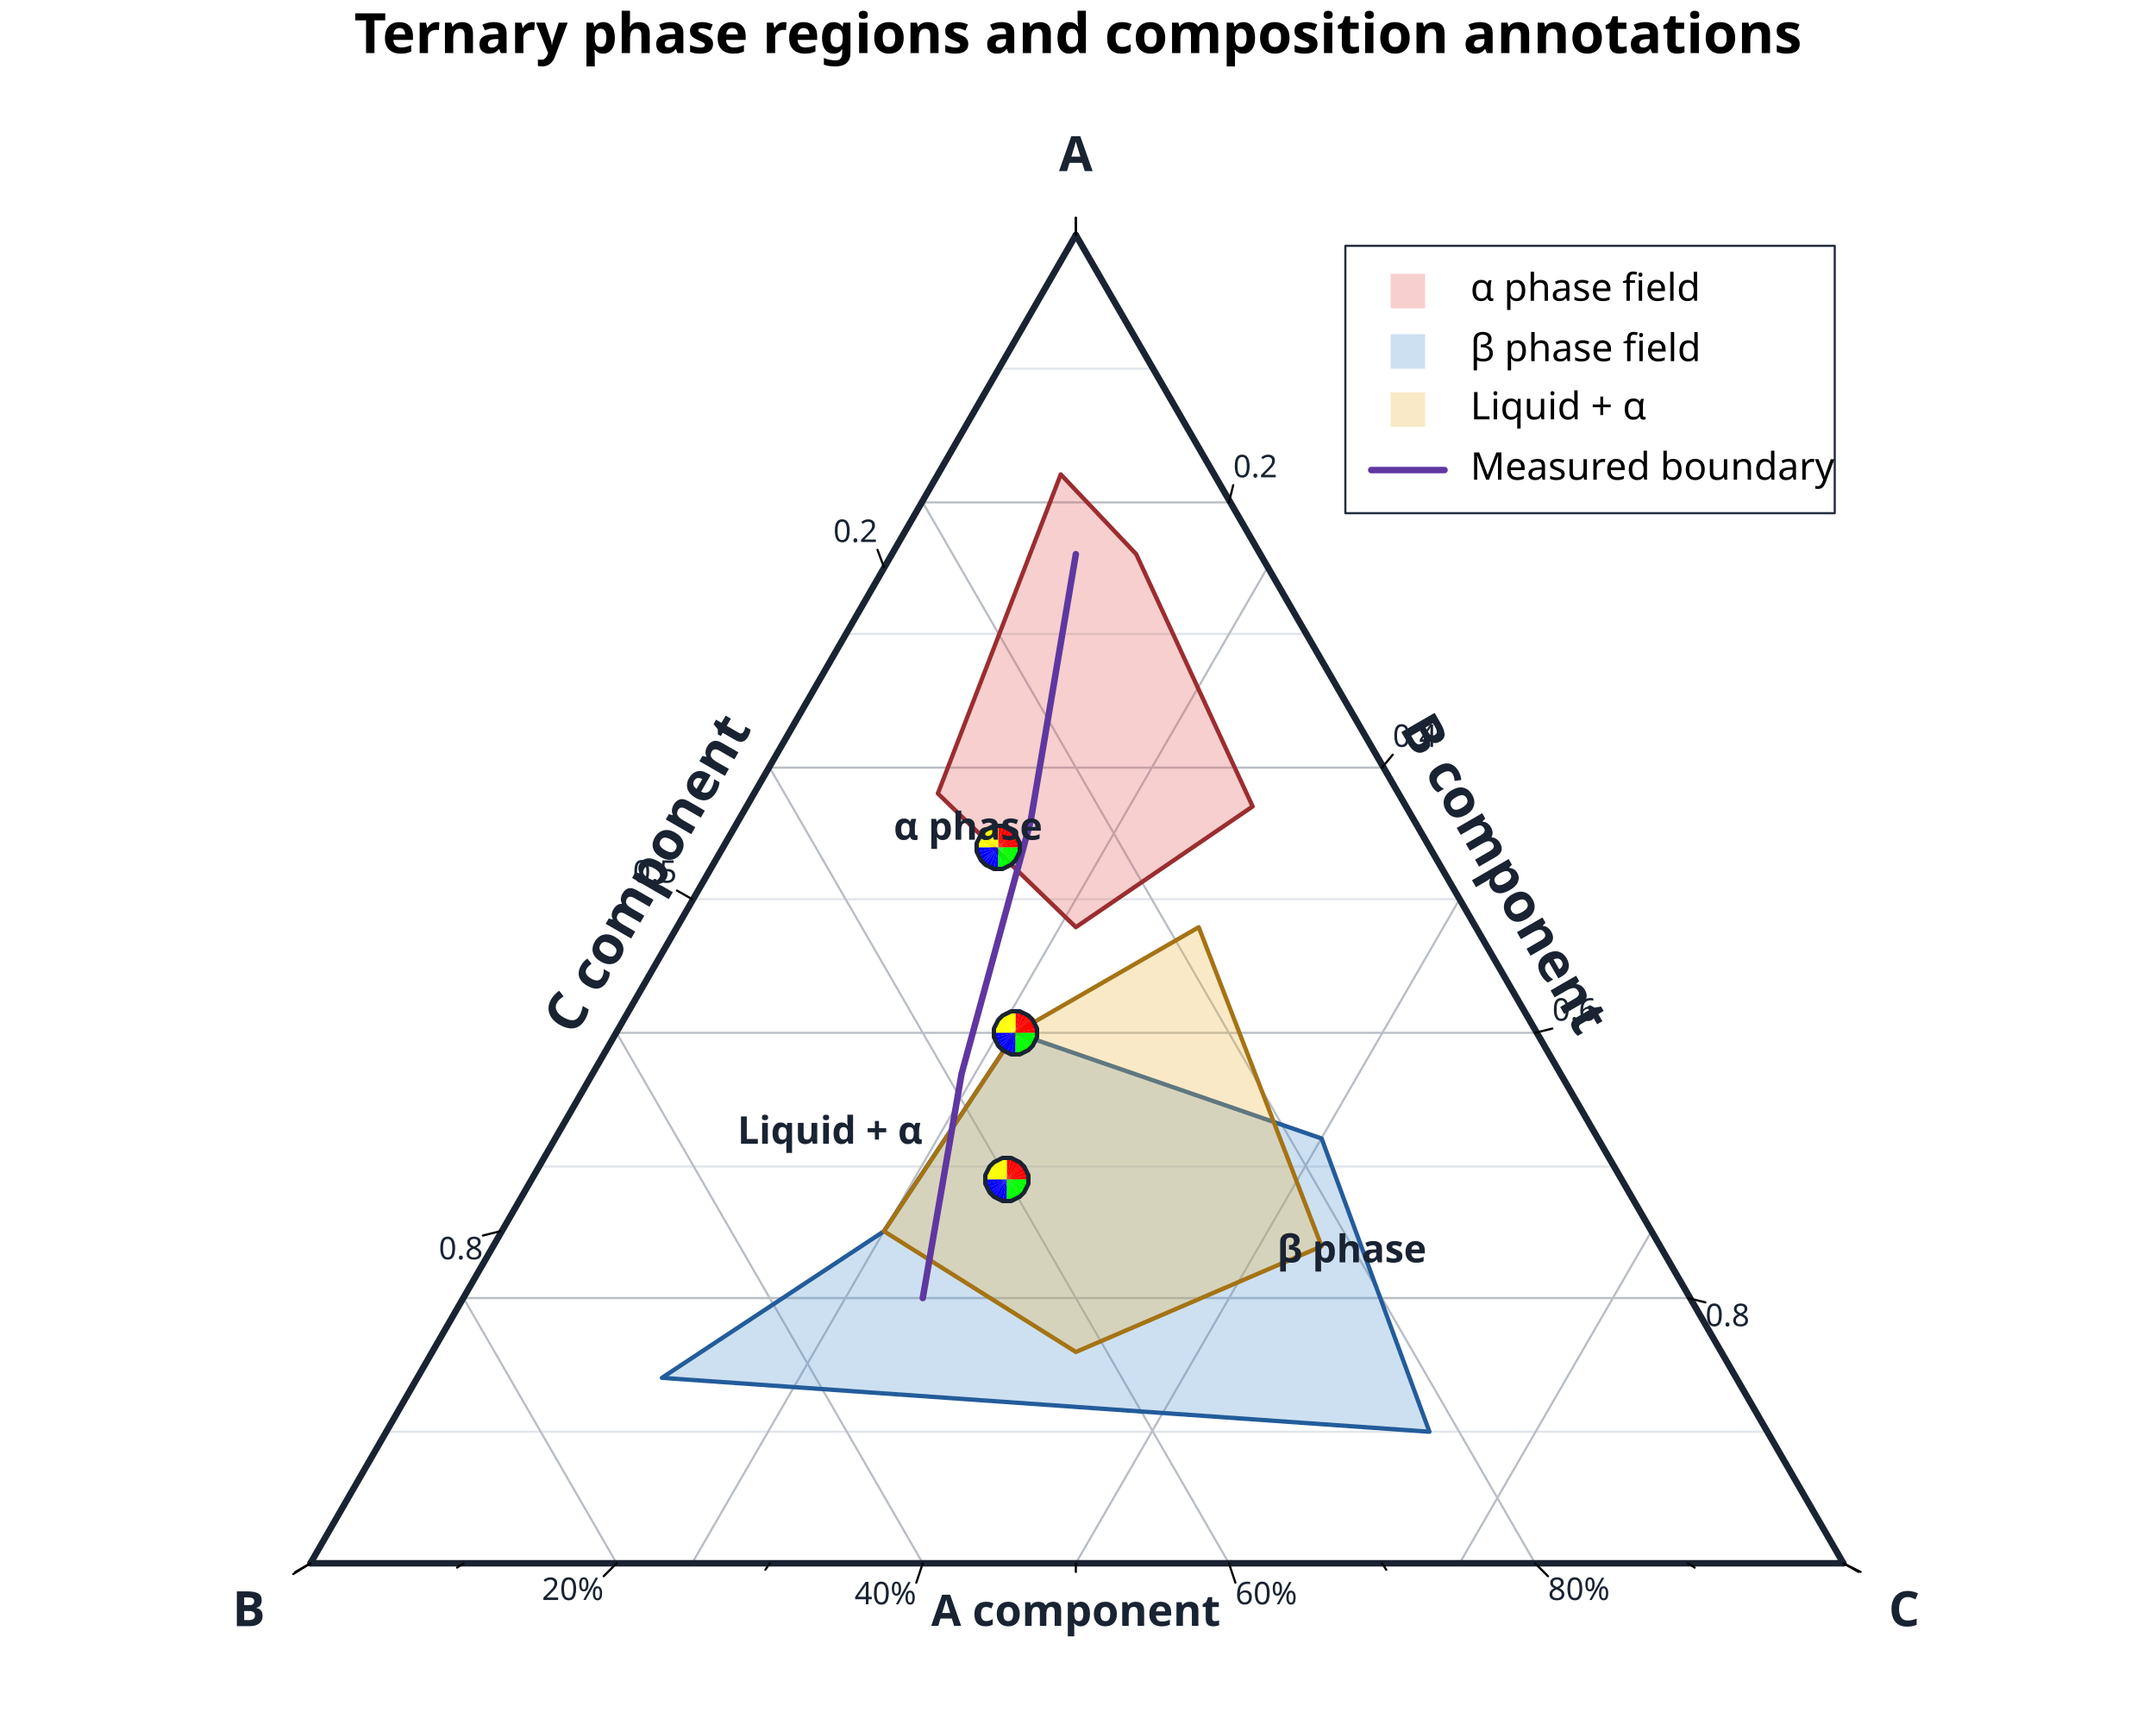
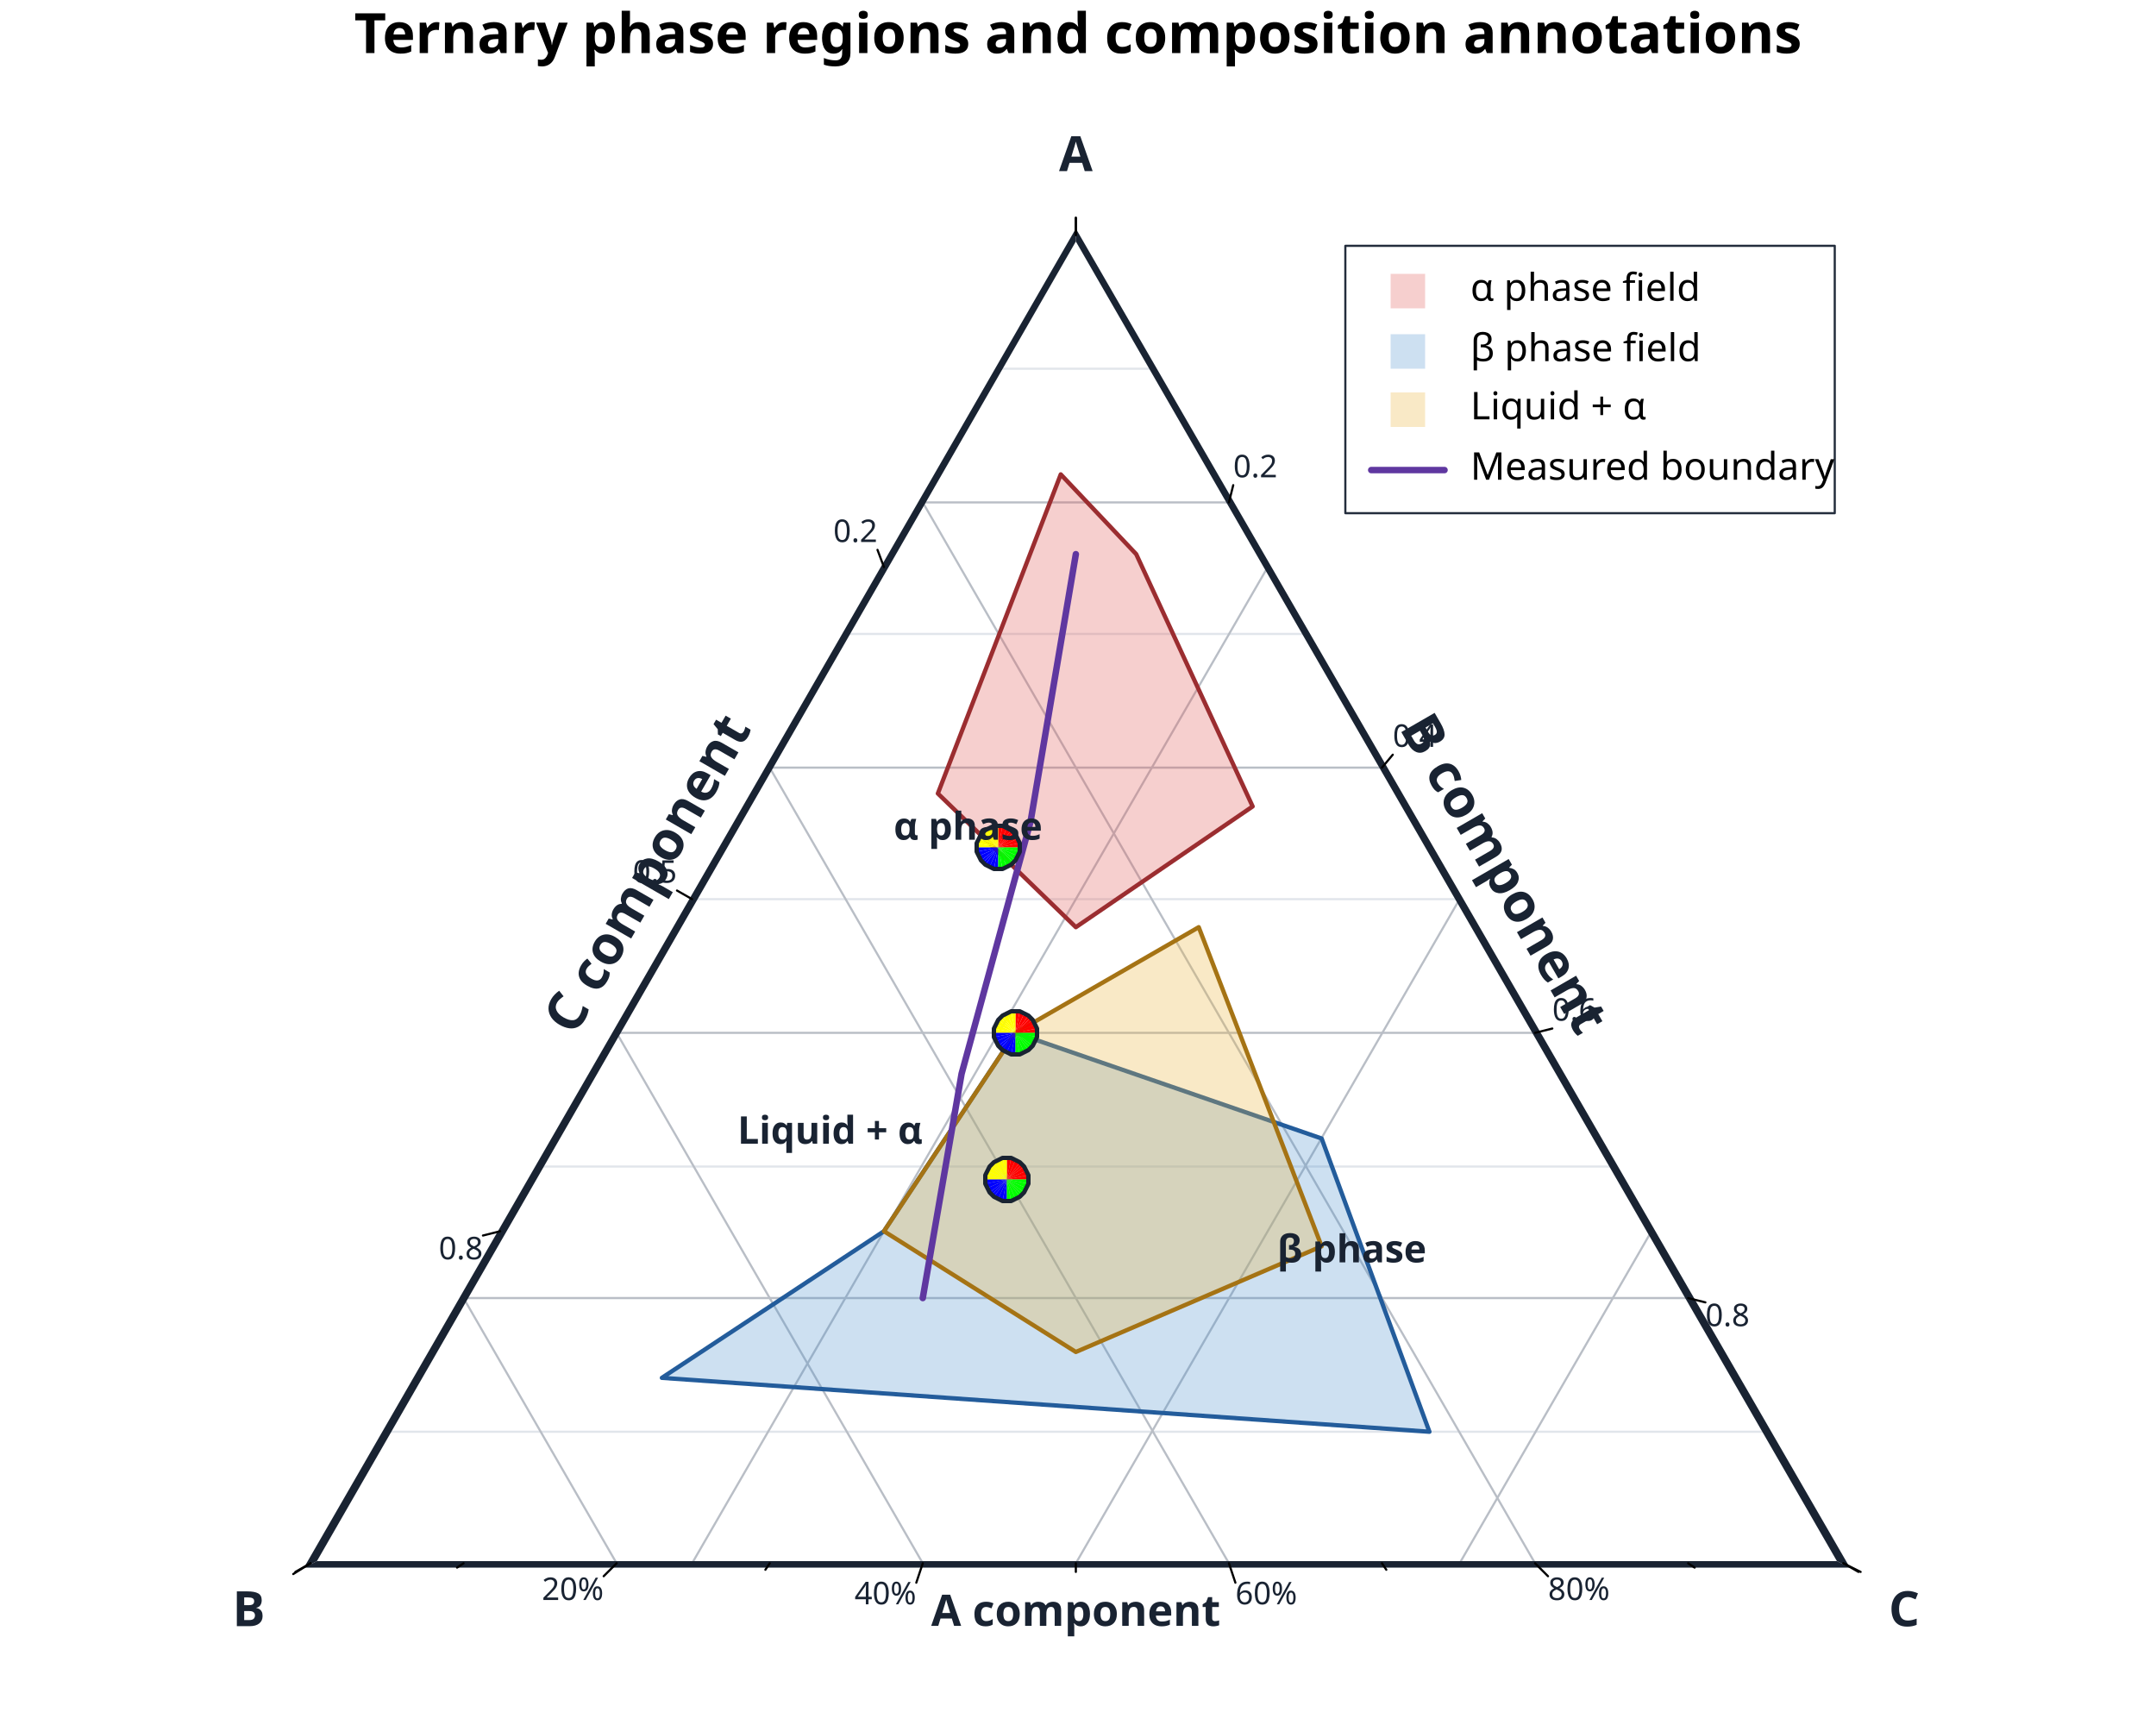
<svg xmlns="http://www.w3.org/2000/svg" width="1000" height="800" viewBox="0 0 1000 800">
  <g id="ternary-geometry" shape-rendering="geometricPrecision" stroke-linecap="round" stroke-linejoin="round">
    <rect x="0" y="0" width="1000" height="800" opacity="1" fill="#FFFFFF" stroke="none" />
    <polyline fill="none" opacity="1" stroke="#E1E5EB" stroke-width="1" points="179,664 819,664 " />
    <polyline fill="none" opacity="1" stroke="#E1E5EB" stroke-width="1" points="250,541 748,541 " />
    <polyline fill="none" opacity="1" stroke="#E1E5EB" stroke-width="1" points="321,417 677,417 " />
    <polyline fill="none" opacity="1" stroke="#E1E5EB" stroke-width="1" points="392,294 606,294 " />
    <polyline fill="none" opacity="1" stroke="#E1E5EB" stroke-width="1" points="463,171 535,171 " />
    <polyline fill="none" opacity="1" stroke="#B9BEC6" stroke-width="1" points="215,602 783,602 " />
    <polyline fill="none" opacity="1" stroke="#B9BEC6" stroke-width="1" points="286,479 712,479 " />
    <polyline fill="none" opacity="1" stroke="#B9BEC6" stroke-width="1" points="357,356 641,356 " />
    <polyline fill="none" opacity="1" stroke="#B9BEC6" stroke-width="1" points="428,233 570,233 " />
    <polyline fill="none" opacity="1" stroke="#B9BEC6" stroke-width="1" points="428,233 712,725 " />
    <polyline fill="none" opacity="1" stroke="#B9BEC6" stroke-width="1" points="357,356 570,725 " />
    <polyline fill="none" opacity="1" stroke="#B9BEC6" stroke-width="1" points="286,479 428,725 " />
    <polyline fill="none" opacity="1" stroke="#B9BEC6" stroke-width="1" points="215,602 286,725 " />
    <polyline fill="none" opacity="1" stroke="#B9BEC6" stroke-width="1" points="588,263 321,725 " />
    <polyline fill="none" opacity="1" stroke="#B9BEC6" stroke-width="1" points="677,417 499,725 " />
    <polyline fill="none" opacity="1" stroke="#B9BEC6" stroke-width="1" points="766,571 677,725 " />
-     <polyline fill="none" opacity="1" stroke="#192332" stroke-width="3" points="144,725 855,725 " />
-     <polyline fill="none" opacity="1" stroke="#192332" stroke-width="3" points="855,725 499,109 " />
-     <polyline fill="none" opacity="1" stroke="#192332" stroke-width="3" points="499,109 144,725 " />
-     <polyline fill="none" opacity="1" stroke="#000000" stroke-width="1" points="215,725 212,727 " />
-     <polyline fill="none" opacity="1" stroke="#000000" stroke-width="1" points="357,725 355,728 " />
-     <polyline fill="none" opacity="1" stroke="#000000" stroke-width="1" points="499,725 499,729 " />
-     <polyline fill="none" opacity="1" stroke="#000000" stroke-width="1" points="641,725 643,728 " />
-     <polyline fill="none" opacity="1" stroke="#000000" stroke-width="1" points="783,725 786,727 " />
-     <polyline fill="none" opacity="1" stroke="#000000" stroke-width="1" points="144,725 136,730 " />
-     <polyline fill="none" opacity="1" stroke="#000000" stroke-width="1" points="286,725 280,731 " />
-     <polyline fill="none" opacity="1" stroke="#000000" stroke-width="1" points="428,725 425,734 " />
-     <polyline fill="none" opacity="1" stroke="#000000" stroke-width="1" points="570,725 573,734 " />
-     <polyline fill="none" opacity="1" stroke="#000000" stroke-width="1" points="712,725 718,731 " />
-     <polyline fill="none" opacity="1" stroke="#000000" stroke-width="1" points="855,725 863,729 " />
-     <polyline fill="none" opacity="1" stroke="#000000" stroke-width="1" points="499,109 499,101 " />
-     <polyline fill="none" opacity="1" stroke="#000000" stroke-width="1" points="570,233 572,225 " />
-     <polyline fill="none" opacity="1" stroke="#000000" stroke-width="1" points="641,356 646,350 " />
-     <polyline fill="none" opacity="1" stroke="#000000" stroke-width="1" points="712,479 720,477 " />
-     <polyline fill="none" opacity="1" stroke="#000000" stroke-width="1" points="783,602 791,604 " />
-     <polyline fill="none" opacity="1" stroke="#000000" stroke-width="1" points="855,725 862,729 " />
-     <polyline fill="none" opacity="1" stroke="#000000" stroke-width="1" points="499,109 499,101 " />
-     <polyline fill="none" opacity="1" stroke="#000000" stroke-width="1" points="410,263 407,255 " />
-     <polyline fill="none" opacity="1" stroke="#000000" stroke-width="1" points="321,417 314,413 " />
-     <polyline fill="none" opacity="1" stroke="#000000" stroke-width="1" points="232,571 224,573 " />
-     <polyline fill="none" opacity="1" stroke="#000000" stroke-width="1" points="144,725 137,729 " />
    <polygon opacity="0.3" fill="#E25D5C" points="492,220 435,368 499,430 581,374 527,257 " />
    <polyline fill="none" opacity="1" stroke="#9B2D30" stroke-width="2" points="492,220 435,368 499,430 581,374 527,257 492,220 " />
    <polygon opacity="0.28" fill="#4C91CD" points="307,639 663,664 613,528 471,479 410,571 " />
    <polyline fill="none" opacity="1" stroke="#235C9B" stroke-width="2" points="307,639 663,664 613,528 471,479 410,571 307,639 " />
    <polygon opacity="0.3" fill="#EBB63F" points="471,479 410,571 499,627 613,578 556,430 " />
    <polyline fill="none" opacity="1" stroke="#A57314" stroke-width="2" points="471,479 410,571 499,627 613,578 556,430 471,479 " />
    <polyline fill="none" opacity="1" stroke="#5F37A0" stroke-width="3" points="499,257 478,381 446,498 428,602 " />
    <polygon opacity="1" fill="#FF0000" points="463,393 473,393 473,391 " />
    <polygon opacity="1" fill="#FF0000" points="463,393 473,391 472,389 " />
    <polygon opacity="1" fill="#FF0000" points="463,393 472,389 471,387 " />
    <polygon opacity="1" fill="#FF0000" points="463,393 471,387 470,386 " />
    <polygon opacity="1" fill="#FF0000" points="463,393 470,386 469,385 " />
    <polygon opacity="1" fill="#FF0000" points="463,393 469,385 467,384 " />
    <polygon opacity="1" fill="#FF0000" points="463,393 467,384 465,383 " />
    <polygon opacity="1" fill="#FF0000" points="463,393 465,383 463,383 " />
    <polygon opacity="1" fill="#FFFF00" points="463,393 463,383 461,383 " />
    <polygon opacity="1" fill="#FFFF00" points="463,393 461,383 459,384 " />
    <polygon opacity="1" fill="#FFFF00" points="463,393 459,384 457,385 " />
    <polygon opacity="1" fill="#FFFF00" points="463,393 457,385 456,386 " />
    <polygon opacity="1" fill="#FFFF00" points="463,393 456,386 455,387 " />
    <polygon opacity="1" fill="#FFFF00" points="463,393 455,387 454,389 " />
    <polygon opacity="1" fill="#FFFF00" points="463,393 454,389 453,391 " />
    <polygon opacity="1" fill="#FFFF00" points="463,393 453,391 453,393 " />
    <polygon opacity="1" fill="#0000FF" points="463,393 453,393 453,395 " />
    <polygon opacity="1" fill="#0000FF" points="463,393 453,395 454,397 " />
    <polygon opacity="1" fill="#0000FF" points="463,393 454,397 455,399 " />
    <polygon opacity="1" fill="#0000FF" points="463,393 455,399 456,400 " />
    <polygon opacity="1" fill="#0000FF" points="463,393 456,400 457,401 " />
    <polygon opacity="1" fill="#0000FF" points="463,393 457,401 459,402 " />
    <polygon opacity="1" fill="#0000FF" points="463,393 459,402 461,403 " />
    <polygon opacity="1" fill="#0000FF" points="463,393 461,403 463,403 " />
    <polygon opacity="1" fill="#00FF00" points="463,393 463,403 465,403 " />
    <polygon opacity="1" fill="#00FF00" points="463,393 465,403 467,402 " />
    <polygon opacity="1" fill="#00FF00" points="463,393 467,402 469,401 " />
    <polygon opacity="1" fill="#00FF00" points="463,393 469,401 470,400 " />
    <polygon opacity="1" fill="#00FF00" points="463,393 470,400 471,399 " />
    <polygon opacity="1" fill="#00FF00" points="463,393 471,399 472,397 " />
    <polygon opacity="1" fill="#00FF00" points="463,393 472,397 473,395 " />
    <polygon opacity="1" fill="#00FF00" points="463,393 473,395 473,393 " />
    <polyline fill="none" opacity="1" stroke="#192332" stroke-width="2" points="473,393 473,391 472,389 471,387 470,386 469,385 467,384 465,383 463,383 461,383 459,384 457,385 456,386 455,387 454,389 453,391 453,393 453,395 454,397 455,399 456,400 457,401 459,402 461,403 463,403 465,403 467,402 469,401 470,400 471,399 472,397 473,395 473,393 " />
    <polygon opacity="1" fill="#FF0000" points="471,479 481,479 481,477 " />
    <polygon opacity="1" fill="#FF0000" points="471,479 481,477 480,475 " />
    <polygon opacity="1" fill="#FF0000" points="471,479 480,475 479,473 " />
    <polygon opacity="1" fill="#FF0000" points="471,479 479,473 478,472 " />
    <polygon opacity="1" fill="#FF0000" points="471,479 478,472 477,471 " />
    <polygon opacity="1" fill="#FF0000" points="471,479 477,471 475,470 " />
    <polygon opacity="1" fill="#FF0000" points="471,479 475,470 473,469 " />
    <polygon opacity="1" fill="#FF0000" points="471,479 473,469 471,469 " />
    <polygon opacity="1" fill="#FFFF00" points="471,479 471,469 469,469 " />
    <polygon opacity="1" fill="#FFFF00" points="471,479 469,469 467,470 " />
    <polygon opacity="1" fill="#FFFF00" points="471,479 467,470 465,471 " />
    <polygon opacity="1" fill="#FFFF00" points="471,479 465,471 464,472 " />
    <polygon opacity="1" fill="#FFFF00" points="471,479 464,472 463,473 " />
    <polygon opacity="1" fill="#FFFF00" points="471,479 463,473 462,475 " />
    <polygon opacity="1" fill="#FFFF00" points="471,479 462,475 461,477 " />
    <polygon opacity="1" fill="#FFFF00" points="471,479 461,477 461,479 " />
    <polygon opacity="1" fill="#0000FF" points="471,479 461,479 461,481 " />
    <polygon opacity="1" fill="#0000FF" points="471,479 461,481 462,483 " />
    <polygon opacity="1" fill="#0000FF" points="471,479 462,483 463,485 " />
    <polygon opacity="1" fill="#0000FF" points="471,479 463,485 464,486 " />
    <polygon opacity="1" fill="#0000FF" points="471,479 464,486 465,487 " />
    <polygon opacity="1" fill="#0000FF" points="471,479 465,487 467,488 " />
    <polygon opacity="1" fill="#0000FF" points="471,479 467,488 469,489 " />
    <polygon opacity="1" fill="#0000FF" points="471,479 469,489 471,489 " />
    <polygon opacity="1" fill="#00FF00" points="471,479 471,489 473,489 " />
    <polygon opacity="1" fill="#00FF00" points="471,479 473,489 475,488 " />
    <polygon opacity="1" fill="#00FF00" points="471,479 475,488 477,487 " />
    <polygon opacity="1" fill="#00FF00" points="471,479 477,487 478,486 " />
    <polygon opacity="1" fill="#00FF00" points="471,479 478,486 479,485 " />
    <polygon opacity="1" fill="#00FF00" points="471,479 479,485 480,483 " />
    <polygon opacity="1" fill="#00FF00" points="471,479 480,483 481,481 " />
    <polygon opacity="1" fill="#00FF00" points="471,479 481,481 481,479 " />
    <polyline fill="none" opacity="1" stroke="#192332" stroke-width="2" points="481,479 481,477 480,475 479,473 478,472 477,471 475,470 473,469 471,469 469,469 467,470 465,471 464,472 463,473 462,475 461,477 461,479 461,481 462,483 463,485 464,486 465,487 467,488 469,489 471,489 473,489 475,488 477,487 478,486 479,485 480,483 481,481 481,479 " />
    <polygon opacity="1" fill="#FF0000" points="467,547 477,547 477,545 " />
    <polygon opacity="1" fill="#FF0000" points="467,547 477,545 476,543 " />
    <polygon opacity="1" fill="#FF0000" points="467,547 476,543 475,541 " />
    <polygon opacity="1" fill="#FF0000" points="467,547 475,541 474,540 " />
    <polygon opacity="1" fill="#FF0000" points="467,547 474,540 473,539 " />
    <polygon opacity="1" fill="#FF0000" points="467,547 473,539 471,538 " />
    <polygon opacity="1" fill="#FF0000" points="467,547 471,538 469,537 " />
    <polygon opacity="1" fill="#FF0000" points="467,547 469,537 467,537 " />
    <polygon opacity="1" fill="#FFFF00" points="467,547 467,537 465,537 " />
    <polygon opacity="1" fill="#FFFF00" points="467,547 465,537 463,538 " />
    <polygon opacity="1" fill="#FFFF00" points="467,547 463,538 461,539 " />
    <polygon opacity="1" fill="#FFFF00" points="467,547 461,539 460,540 " />
    <polygon opacity="1" fill="#FFFF00" points="467,547 460,540 459,541 " />
    <polygon opacity="1" fill="#FFFF00" points="467,547 459,541 458,543 " />
    <polygon opacity="1" fill="#FFFF00" points="467,547 458,543 457,545 " />
    <polygon opacity="1" fill="#FFFF00" points="467,547 457,545 457,547 " />
    <polygon opacity="1" fill="#0000FF" points="467,547 457,547 457,549 " />
    <polygon opacity="1" fill="#0000FF" points="467,547 457,549 458,551 " />
    <polygon opacity="1" fill="#0000FF" points="467,547 458,551 459,553 " />
    <polygon opacity="1" fill="#0000FF" points="467,547 459,553 460,554 " />
    <polygon opacity="1" fill="#0000FF" points="467,547 460,554 461,555 " />
    <polygon opacity="1" fill="#0000FF" points="467,547 461,555 463,556 " />
    <polygon opacity="1" fill="#0000FF" points="467,547 463,556 465,557 " />
    <polygon opacity="1" fill="#0000FF" points="467,547 465,557 467,557 " />
    <polygon opacity="1" fill="#00FF00" points="467,547 467,557 469,557 " />
    <polygon opacity="1" fill="#00FF00" points="467,547 469,557 471,556 " />
    <polygon opacity="1" fill="#00FF00" points="467,547 471,556 473,555 " />
    <polygon opacity="1" fill="#00FF00" points="467,547 473,555 474,554 " />
    <polygon opacity="1" fill="#00FF00" points="467,547 474,554 475,553 " />
    <polygon opacity="1" fill="#00FF00" points="467,547 475,553 476,551 " />
    <polygon opacity="1" fill="#00FF00" points="467,547 476,551 477,549 " />
    <polygon opacity="1" fill="#00FF00" points="467,547 477,549 477,547 " />
    <polyline fill="none" opacity="1" stroke="#192332" stroke-width="2" points="477,547 477,545 476,543 475,541 474,540 473,539 471,538 469,537 467,537 465,537 463,538 461,539 460,540 459,541 458,543 457,545 457,547 457,549 458,551 459,553 460,554 461,555 463,556 465,557 467,557 469,557 471,556 473,555 474,554 475,553 476,551 477,549 477,547 " />
+     <polygon opacity="1" fill="#192332" points="141,727 858,727 852,724 147,724 " />
+     <polygon opacity="1" fill="#192332" points="858,727 499,106 499,112 852,724 " />
+     <polygon opacity="1" fill="#192332" points="499,106 141,727 147,724 499,112 " />
+     <polyline fill="none" opacity="1" stroke="#000000" stroke-width="1" points="215,725 212,727 " />
+     <polyline fill="none" opacity="1" stroke="#000000" stroke-width="1" points="357,725 355,728 " />
+     <polyline fill="none" opacity="1" stroke="#000000" stroke-width="1" points="499,725 499,729 " />
+     <polyline fill="none" opacity="1" stroke="#000000" stroke-width="1" points="641,725 643,728 " />
+     <polyline fill="none" opacity="1" stroke="#000000" stroke-width="1" points="783,725 786,727 " />
+     <polyline fill="none" opacity="1" stroke="#000000" stroke-width="1" points="144,725 136,730 " />
+     <polyline fill="none" opacity="1" stroke="#000000" stroke-width="1" points="286,725 280,731 " />
+     <polyline fill="none" opacity="1" stroke="#000000" stroke-width="1" points="428,725 425,734 " />
+     <polyline fill="none" opacity="1" stroke="#000000" stroke-width="1" points="570,725 573,734 " />
+     <polyline fill="none" opacity="1" stroke="#000000" stroke-width="1" points="712,725 718,731 " />
+     <polyline fill="none" opacity="1" stroke="#000000" stroke-width="1" points="855,725 863,729 " />
+     <polyline fill="none" opacity="1" stroke="#000000" stroke-width="1" points="499,109 499,101 " />
+     <polyline fill="none" opacity="1" stroke="#000000" stroke-width="1" points="570,233 572,225 " />
+     <polyline fill="none" opacity="1" stroke="#000000" stroke-width="1" points="641,356 646,350 " />
+     <polyline fill="none" opacity="1" stroke="#000000" stroke-width="1" points="712,479 720,477 " />
+     <polyline fill="none" opacity="1" stroke="#000000" stroke-width="1" points="783,602 791,604 " />
+     <polyline fill="none" opacity="1" stroke="#000000" stroke-width="1" points="855,725 862,729 " />
+     <polyline fill="none" opacity="1" stroke="#000000" stroke-width="1" points="499,109 499,101 " />
+     <polyline fill="none" opacity="1" stroke="#000000" stroke-width="1" points="410,263 407,255 " />
+     <polyline fill="none" opacity="1" stroke="#000000" stroke-width="1" points="321,417 314,413 " />
+     <polyline fill="none" opacity="1" stroke="#000000" stroke-width="1" points="232,571 224,573 " />
+     <polyline fill="none" opacity="1" stroke="#000000" stroke-width="1" points="144,725 137,729 " />
    <rect x="624" y="114" width="227" height="124" opacity="0.9" fill="#FFFFFF" stroke="none" />
    <rect x="624" y="114" width="227" height="124" opacity="1" fill="none" stroke="#232D3C" />
    <rect x="645" y="127" width="16" height="16" opacity="0.3" fill="#E25D5C" stroke="none" />
    <rect x="645" y="155" width="16" height="16" opacity="0.28" fill="#4C91CD" stroke="none" />
    <rect x="645" y="182" width="16" height="16" opacity="0.3" fill="#EBB63F" stroke="none" />
    <polyline fill="none" opacity="1" stroke="#5F37A0" stroke-width="3" points="636,218 670,218 " />
  </g>
  <g id="ternary-text">
    <text x="500" y="5" dy="0.76em" text-anchor="middle" font-family="sans-serif" font-size="25.806" opacity="1" fill="#000000" font-weight="bold">
Ternary phase regions and composition annotations
</text>
    <text x="280" y="731" dy="0.76em" text-anchor="end" font-family="sans-serif" font-size="14.516" opacity="1" fill="#192332">
20%
</text>
    <text x="425" y="733" dy="0.76em" text-anchor="end" font-family="sans-serif" font-size="14.516" opacity="1" fill="#192332">
40%
</text>
    <text x="573" y="733" dy="0.76em" text-anchor="start" font-family="sans-serif" font-size="14.516" opacity="1" fill="#192332">
60%
</text>
    <text x="718" y="731" dy="0.76em" text-anchor="start" font-family="sans-serif" font-size="14.516" opacity="1" fill="#192332">
80%
</text>
    <text x="572" y="225" dy="-0.5ex" text-anchor="start" font-family="sans-serif" font-size="14.516" opacity="1" fill="#192332">
0.2
</text>
    <text x="646" y="350" dy="-0.5ex" text-anchor="start" font-family="sans-serif" font-size="14.516" opacity="1" fill="#192332">
0.4
</text>
    <text x="720" y="477" dy="-0.5ex" text-anchor="start" font-family="sans-serif" font-size="14.516" opacity="1" fill="#192332">
0.6
</text>
    <text x="791" y="604" dy="0.76em" text-anchor="start" font-family="sans-serif" font-size="14.516" opacity="1" fill="#192332">
0.8
</text>
    <text x="407" y="255" dy="-0.5ex" text-anchor="end" font-family="sans-serif" font-size="14.516" opacity="1" fill="#192332">
0.2
</text>
    <text x="314" y="413" dy="-0.5ex" text-anchor="end" font-family="sans-serif" font-size="14.516" opacity="1" fill="#192332">
0.5
</text>
    <text x="224" y="573" dy="0.76em" text-anchor="end" font-family="sans-serif" font-size="14.516" opacity="1" fill="#192332">
0.8
</text>
    <text x="499" y="749" dy="0.5ex" text-anchor="middle" font-family="sans-serif" font-size="20.161" opacity="1" fill="#192332" font-weight="bold">
A component
</text>
    <text x="499" y="85" dy="-0.5ex" text-anchor="middle" font-family="sans-serif" font-size="22.581" opacity="1" fill="#192332" font-weight="bold">
A
</text>
    <text x="123" y="737" dy="0.76em" text-anchor="end" font-family="sans-serif" font-size="22.581" opacity="1" fill="#192332" font-weight="bold">
B
</text>
    <text x="876" y="737" dy="0.76em" text-anchor="start" font-family="sans-serif" font-size="22.581" opacity="1" fill="#192332" font-weight="bold">
C
</text>
    <text x="449" y="385" dy="0.5ex" text-anchor="middle" font-family="sans-serif" font-size="17.742" opacity="1" fill="#192332" font-weight="bold">
α phase
</text>
    <text x="627" y="581" dy="0.5ex" text-anchor="middle" font-family="sans-serif" font-size="17.742" opacity="1" fill="#192332" font-weight="bold">
β phase
</text>
    <text x="385" y="526" dy="0.5ex" text-anchor="middle" font-family="sans-serif" font-size="17.742" opacity="1" fill="#192332" font-weight="bold">
Liquid + α
</text>
    <text x="682" y="126" dy="0.76em" text-anchor="start" font-family="sans-serif" font-size="17.742" opacity="1" fill="#000000">
α phase field
</text>
    <text x="682" y="154" dy="0.76em" text-anchor="start" font-family="sans-serif" font-size="17.742" opacity="1" fill="#000000">
β phase field
</text>
    <text x="682" y="181" dy="0.76em" text-anchor="start" font-family="sans-serif" font-size="17.742" opacity="1" fill="#000000">
Liquid + α
</text>
    <text x="682" y="209" dy="0.76em" text-anchor="start" font-family="sans-serif" font-size="17.742" opacity="1" fill="#000000">
Measured boundary
</text>
    <text x="698" y="405" text-anchor="middle" dominant-baseline="middle" transform="rotate(59.97543 698 405)" font-family="sans-serif" font-size="25" fill="#192332" fill-opacity="1" font-weight="bold">B component</text>
    <text x="300" y="405" text-anchor="middle" dominant-baseline="middle" transform="rotate(-60.04521 300 405)" font-family="sans-serif" font-size="25" fill="#192332" fill-opacity="1" font-weight="bold">C component</text>
  </g>
</svg>
